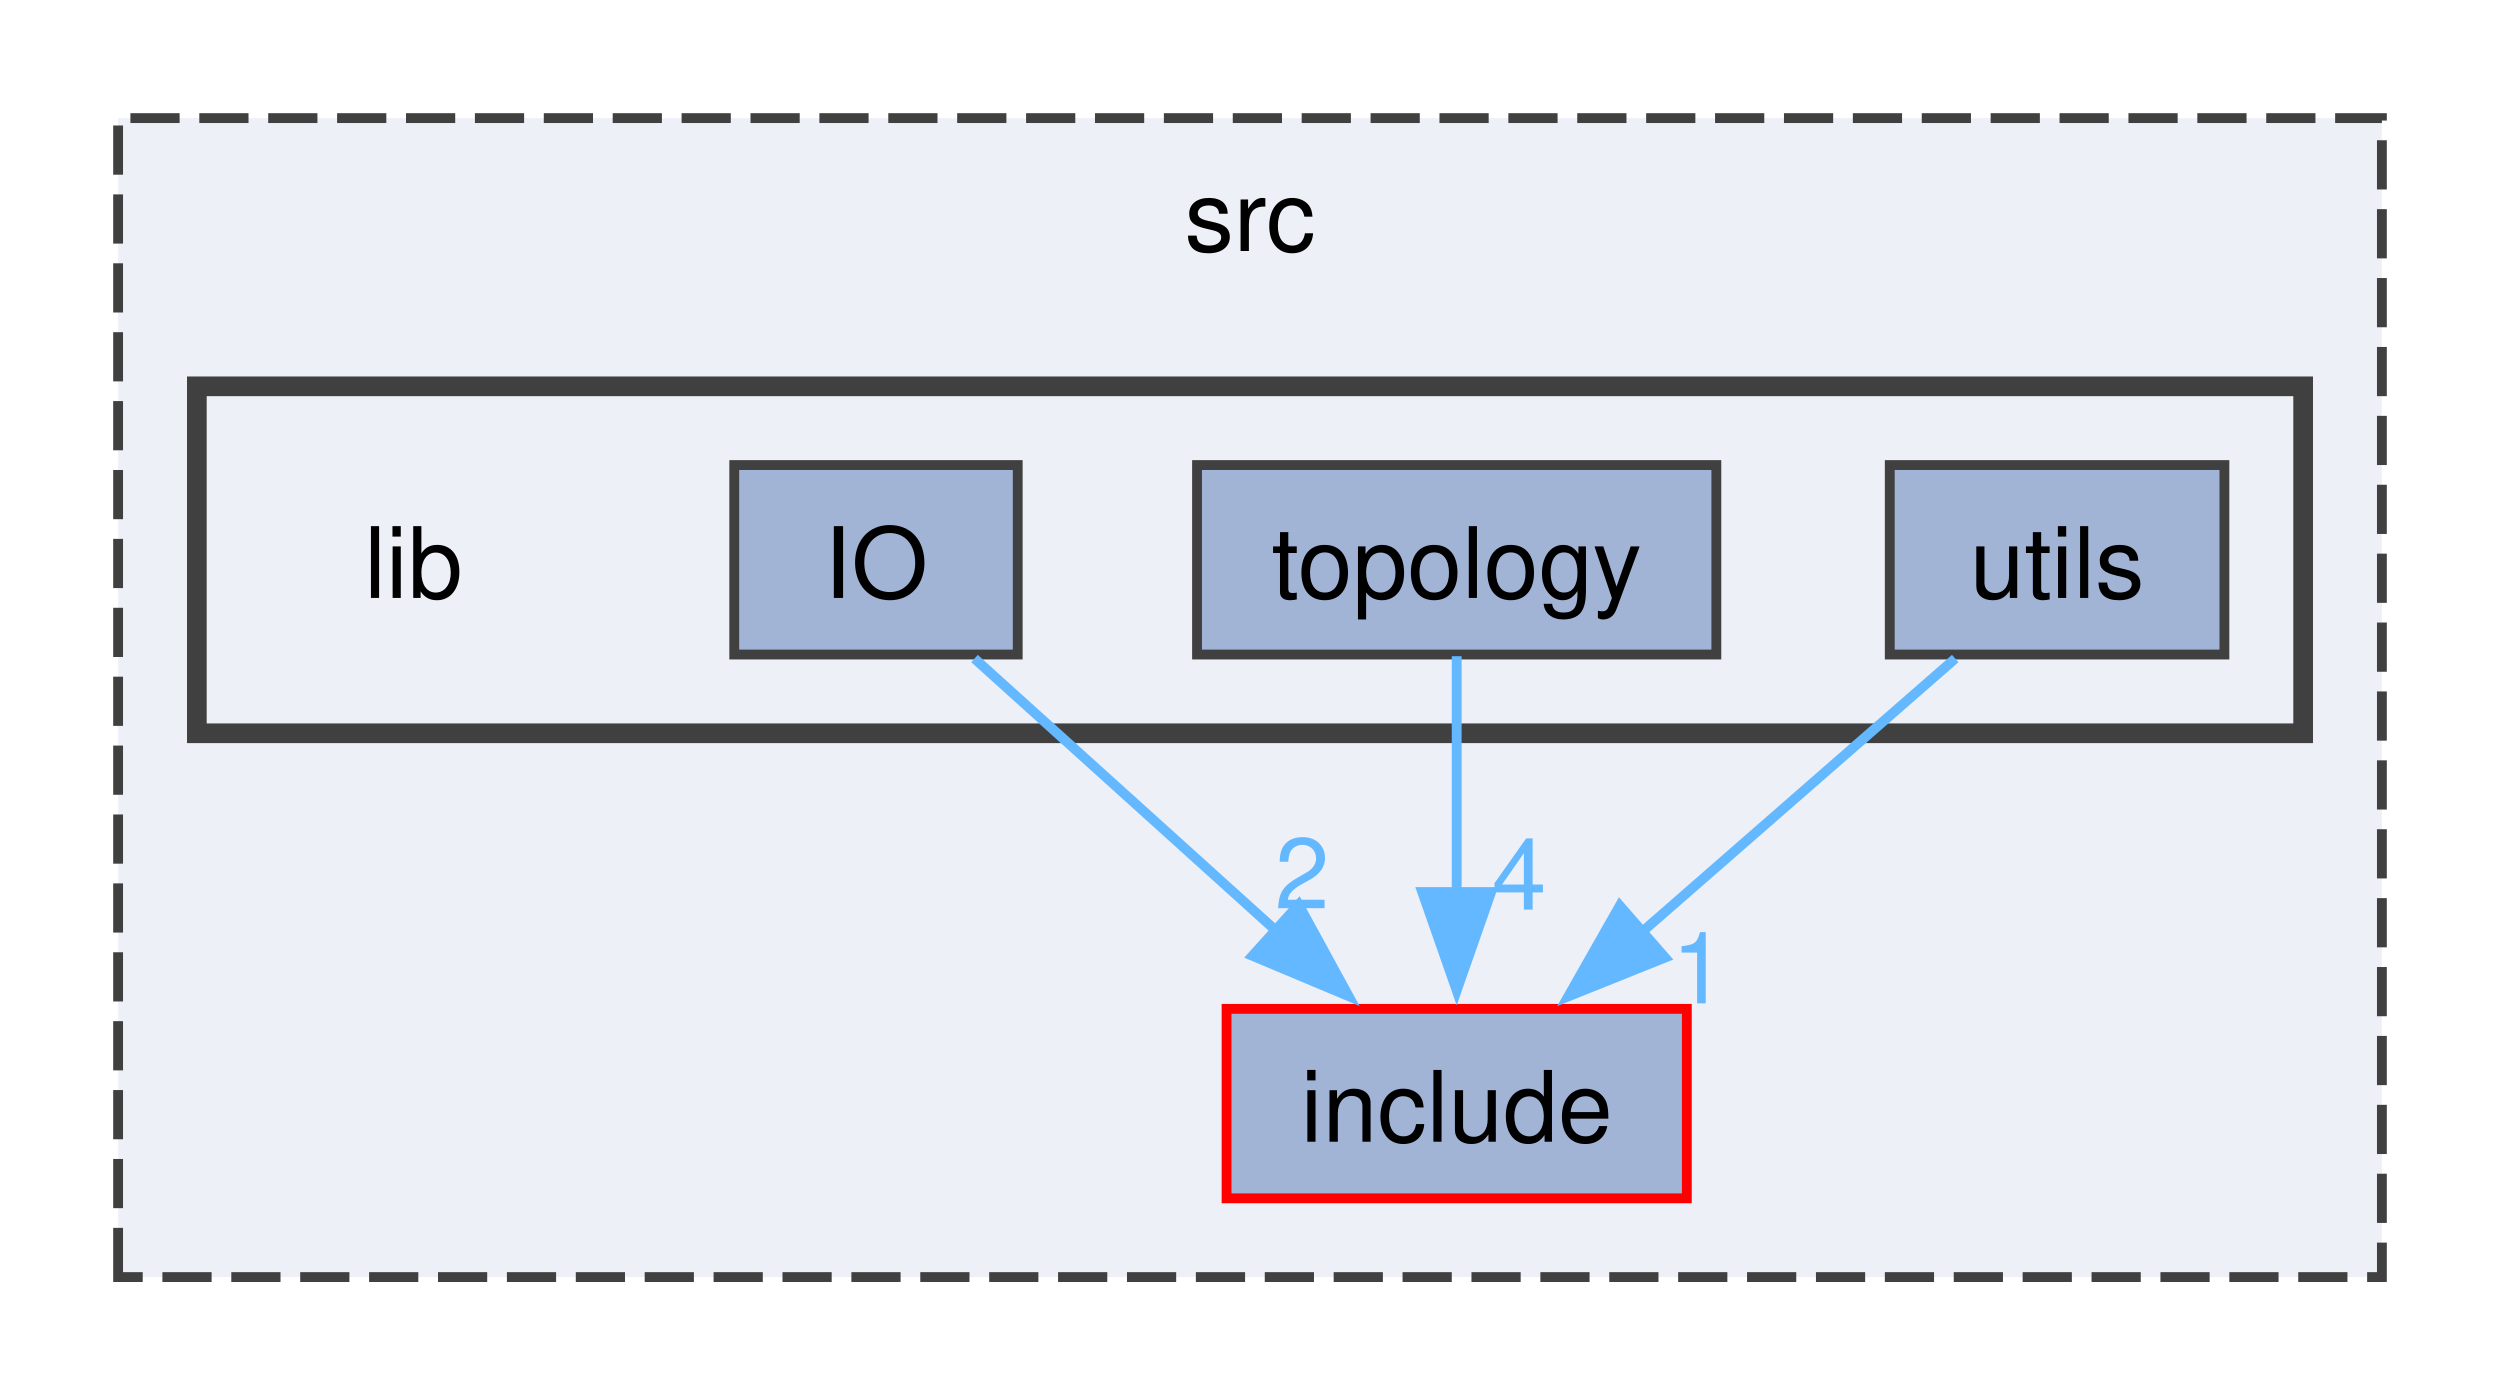
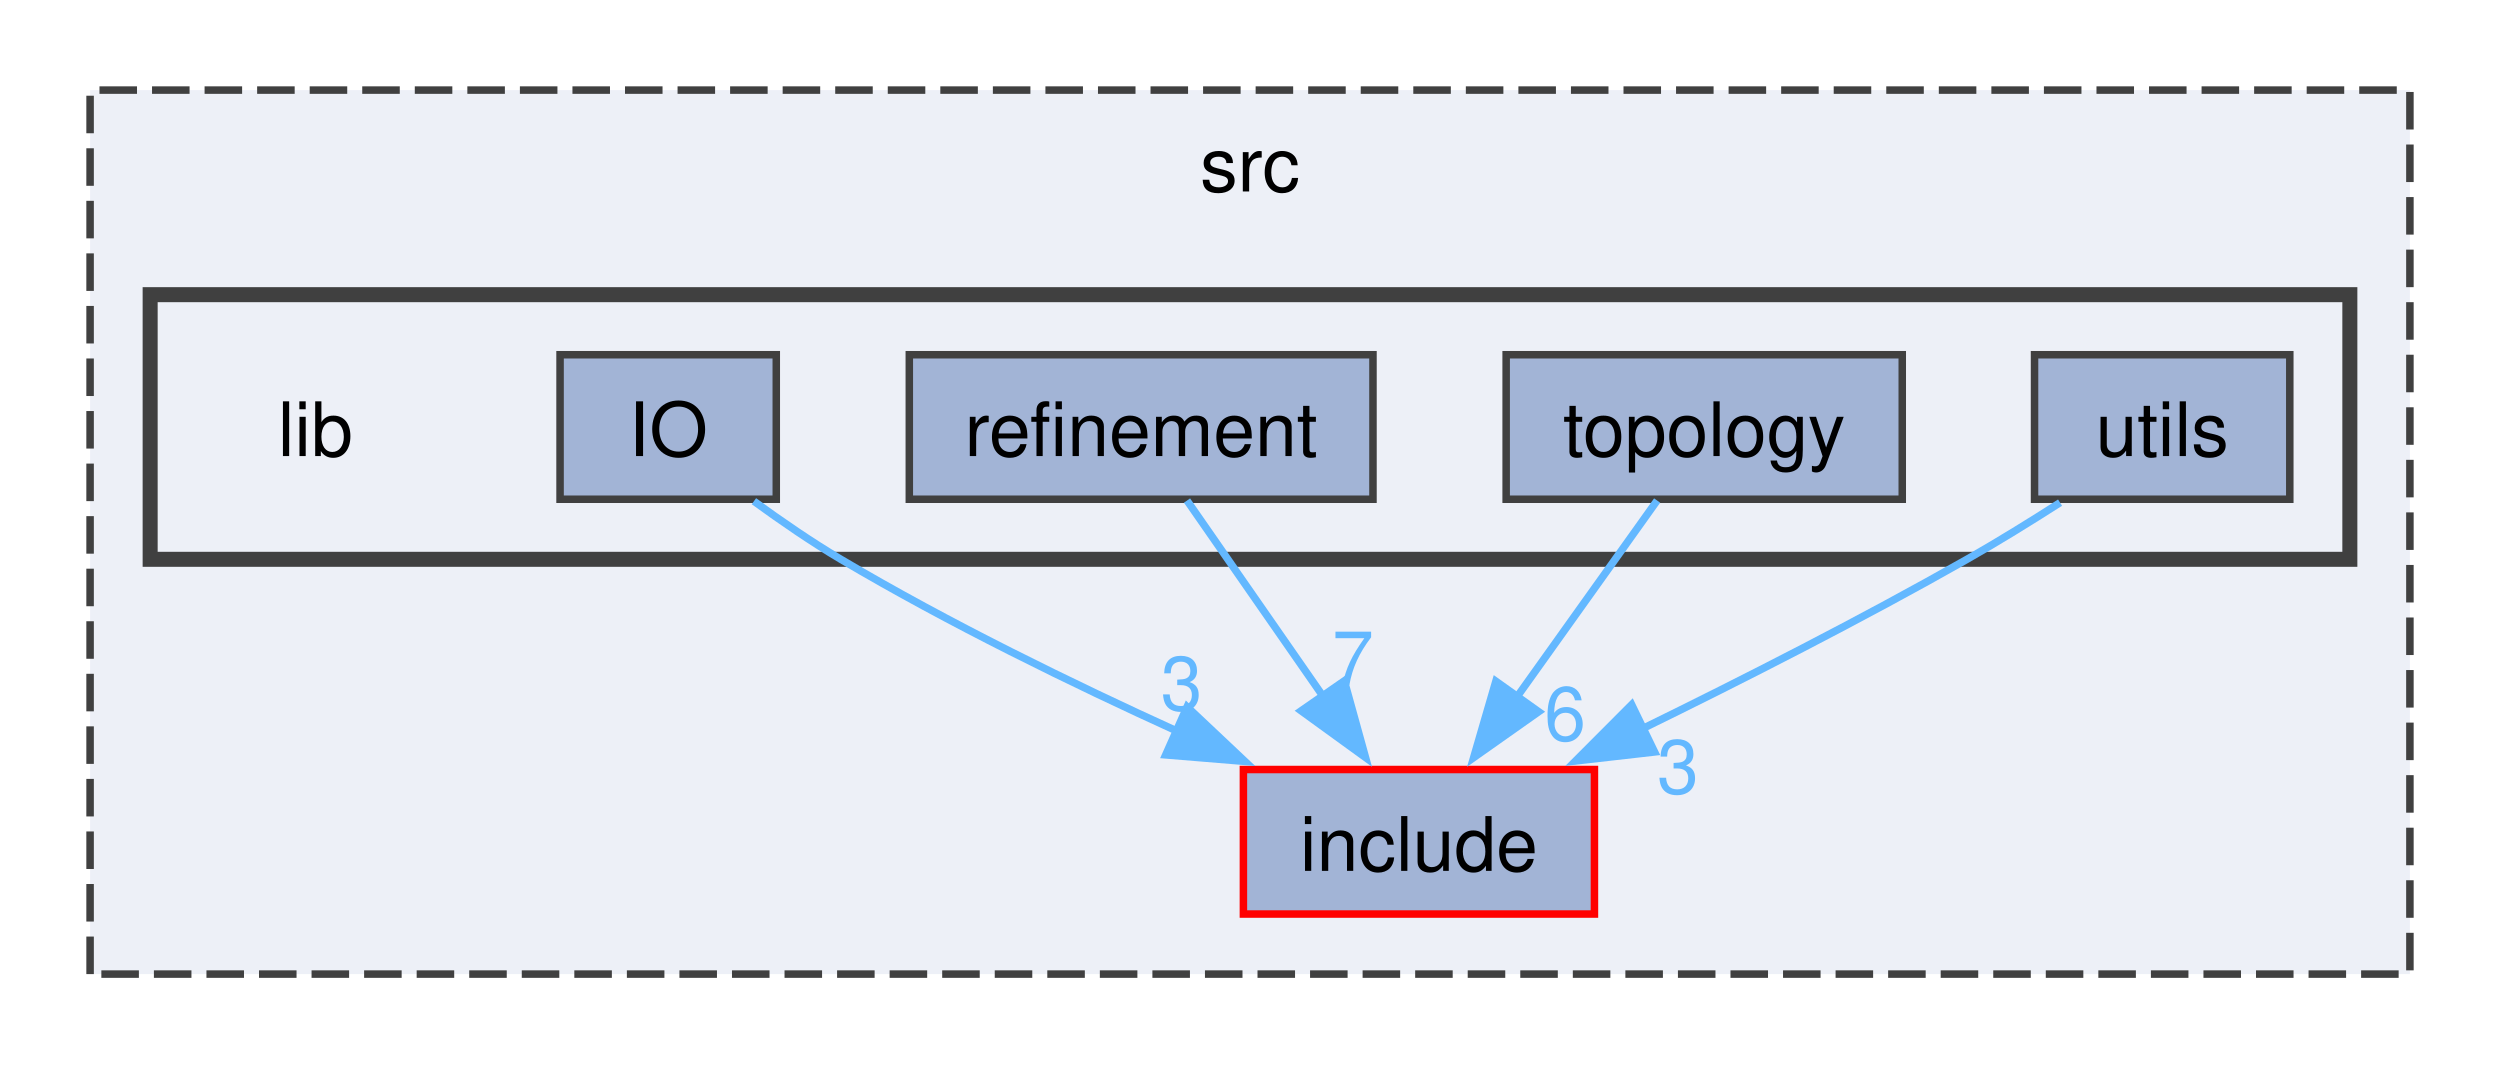
- <svg xmlns="http://www.w3.org/2000/svg" xmlns:xlink="http://www.w3.org/1999/xlink" width="254pt" height="142pt" viewBox="0.00 0.00 254.00 142.00">
+ <svg xmlns="http://www.w3.org/2000/svg" xmlns:xlink="http://www.w3.org/1999/xlink" width="333pt" height="142pt" viewBox="0.00 0.00 333.00 142.00">
  <g id="graph0" class="graph" transform="scale(1 1) rotate(0) translate(4 137.75)">
    <g id="clust1" class="cluster">
      <g id="a_clust1">
        <a xlink:href="dir_68267d1309a1af8e8297ef4c3efbcdba.html" target="_top" xlink:title="src">
-           <polygon fill="#edf0f7" stroke="#404040" stroke-dasharray="5,2" points="8,-8 8,-125.75 238,-125.75 238,-8 8,-8" />
-           <text xml:space="preserve" text-anchor="middle" x="123" y="-112.25" font-family="Helvetica,sans-Serif" font-size="10.00">src</text>
+           <polygon fill="#edf0f7" stroke="#404040" stroke-dasharray="5,2" points="8,-8 8,-125.75 317,-125.75 317,-8 8,-8" />
+           <text xml:space="preserve" text-anchor="middle" x="162.5" y="-112.25" font-family="Helvetica,sans-Serif" font-size="10.00">src</text>
        </a>
      </g>
    </g>
    <g id="clust2" class="cluster">
      <g id="a_clust2">
        <a xlink:href="dir_c85d3e3c5052e9ad9ce18c6863244a25.html" target="_top">
-           <polygon fill="#edf0f7" stroke="#404040" stroke-width="2" points="16,-63.25 16,-98.5 230,-98.5 230,-63.25 16,-63.25" />
+           <polygon fill="#edf0f7" stroke="#404040" stroke-width="2" points="16,-63.25 16,-98.5 309,-98.5 309,-63.25 16,-63.25" />
        </a>
      </g>
    </g>
    <g id="node1" class="node">
      <g id="a_node1">
        <a xlink:href="dir_b0856f6b0d80ccb263b2f415c91f9e17.html" target="_top" xlink:title="include">
-           <polygon fill="#a2b4d6" stroke="red" points="167.38,-35.25 120.62,-35.25 120.62,-16 167.38,-16 167.38,-35.25" />
-           <text xml:space="preserve" text-anchor="middle" x="144" y="-21.75" font-family="Helvetica,sans-Serif" font-size="10.00">include</text>
+           <polygon fill="#a2b4d6" stroke="red" points="208.38,-35.25 161.62,-35.25 161.62,-16 208.38,-16 208.38,-35.25" />
+           <text xml:space="preserve" text-anchor="middle" x="185" y="-21.75" font-family="Helvetica,sans-Serif" font-size="10.00">include</text>
        </a>
      </g>
    </g>
    <g id="node2" class="node">
      <text xml:space="preserve" text-anchor="middle" x="38" y="-77" font-family="Helvetica,sans-Serif" font-size="10.00">lib</text>
    </g>
    <g id="node3" class="node">
      <g id="a_node3">
        <a xlink:href="dir_82887d4f338e92537fa9d809bec8c614.html" target="_top" xlink:title="IO">
          <polygon fill="#a2b4d6" stroke="#404040" points="99.4,-90.5 70.6,-90.5 70.6,-71.25 99.4,-71.25 99.4,-90.5" />
          <text xml:space="preserve" text-anchor="middle" x="85" y="-77" font-family="Helvetica,sans-Serif" font-size="10.00">IO</text>
        </a>
      </g>
    </g>
    <g id="edge1" class="edge">
      <g id="a_edge1">
-         <a xlink:href="dir_000004_000002.html" target="_top">
-           <path fill="none" stroke="#63b8ff" d="M95.01,-70.84C103.37,-63.3 115.5,-52.35 125.6,-43.23" />
-           <polygon fill="#63b8ff" stroke="#63b8ff" points="127.94,-45.84 133.02,-36.54 123.25,-40.64 127.94,-45.84" />
+         <a xlink:href="dir_000007_000005.html" target="_top">
+           <path fill="none" stroke="#63b8ff" d="M96.42,-70.99C100.03,-68.36 104.1,-65.56 108,-63.25 122.31,-54.77 138.89,-46.68 152.99,-40.27" />
+           <polygon fill="#63b8ff" stroke="#63b8ff" points="154.12,-43.6 161.83,-36.33 151.27,-37.2 154.12,-43.6" />
        </a>
      </g>
      <g id="a_edge1-headlabel">
-         <a xlink:href="dir_000004_000002.html" target="_top" xlink:title="2">
-           <text xml:space="preserve" text-anchor="middle" x="128.29" y="-45.46" font-family="Helvetica,sans-Serif" font-size="10.00" fill="#63b8ff">2</text>
+         <a xlink:href="dir_000007_000005.html" target="_top" xlink:title="3">
+           <text xml:space="preserve" text-anchor="middle" x="153.38" y="-43.16" font-family="Helvetica,sans-Serif" font-size="10.00" fill="#63b8ff">3</text>
        </a>
      </g>
    </g>
    <g id="node4" class="node">
      <g id="a_node4">
-         <a xlink:href="dir_936721fd6a792737eaef7358bcd49428.html" target="_top" xlink:title="topology">
-           <polygon fill="#a2b4d6" stroke="#404040" points="170.38,-90.5 117.62,-90.5 117.62,-71.25 170.38,-71.25 170.38,-90.5" />
-           <text xml:space="preserve" text-anchor="middle" x="144" y="-77" font-family="Helvetica,sans-Serif" font-size="10.00">topology</text>
+         <a xlink:href="dir_fbf157f01b55b8656afa0c9222ffb8e3.html" target="_top" xlink:title="refinement">
+           <polygon fill="#a2b4d6" stroke="#404040" points="178.88,-90.5 117.12,-90.5 117.12,-71.25 178.88,-71.25 178.88,-90.5" />
+           <text xml:space="preserve" text-anchor="middle" x="148" y="-77" font-family="Helvetica,sans-Serif" font-size="10.00">refinement</text>
        </a>
      </g>
    </g>
    <g id="edge2" class="edge">
      <g id="a_edge2">
-         <a xlink:href="dir_000010_000002.html" target="_top">
-           <path fill="none" stroke="#63b8ff" d="M144,-71.08C144,-64.57 144,-55.42 144,-47.12" />
-           <polygon fill="#63b8ff" stroke="#63b8ff" points="147.5,-47.12 144,-37.12 140.5,-47.12 147.5,-47.12" />
+         <a xlink:href="dir_000012_000005.html" target="_top">
+           <path fill="none" stroke="#63b8ff" d="M154.11,-71.08C159.06,-63.96 166.2,-53.68 172.37,-44.8" />
+           <polygon fill="#63b8ff" stroke="#63b8ff" points="175.06,-47.06 177.89,-36.85 169.31,-43.07 175.06,-47.06" />
        </a>
      </g>
      <g id="a_edge2-headlabel">
-         <a xlink:href="dir_000010_000002.html" target="_top" xlink:title="4">
-           <text xml:space="preserve" text-anchor="middle" x="150.34" y="-45.33" font-family="Helvetica,sans-Serif" font-size="10.00" fill="#63b8ff">4</text>
+         <a xlink:href="dir_000012_000005.html" target="_top" xlink:title="7">
+           <text xml:space="preserve" text-anchor="middle" x="176.21" y="-46.52" font-family="Helvetica,sans-Serif" font-size="10.00" fill="#63b8ff">7</text>
        </a>
      </g>
    </g>
    <g id="node5" class="node">
      <g id="a_node5">
-         <a xlink:href="dir_87d18a4dc5174905bfd7d2dc734defe6.html" target="_top" xlink:title="utils">
-           <polygon fill="#a2b4d6" stroke="#404040" points="222,-90.5 188,-90.5 188,-71.25 222,-71.25 222,-90.5" />
-           <text xml:space="preserve" text-anchor="middle" x="205" y="-77" font-family="Helvetica,sans-Serif" font-size="10.00">utils</text>
+         <a xlink:href="dir_936721fd6a792737eaef7358bcd49428.html" target="_top" xlink:title="topology">
+           <polygon fill="#a2b4d6" stroke="#404040" points="249.38,-90.5 196.62,-90.5 196.62,-71.25 249.38,-71.25 249.38,-90.5" />
+           <text xml:space="preserve" text-anchor="middle" x="223" y="-77" font-family="Helvetica,sans-Serif" font-size="10.00">topology</text>
        </a>
      </g>
    </g>
    <g id="edge3" class="edge">
      <g id="a_edge3">
-         <a xlink:href="dir_000012_000002.html" target="_top">
-           <path fill="none" stroke="#63b8ff" d="M194.65,-70.84C185.92,-63.22 173.21,-52.12 162.7,-42.95" />
-           <polygon fill="#63b8ff" stroke="#63b8ff" points="165.17,-40.46 155.34,-36.52 160.57,-45.73 165.17,-40.46" />
+         <a xlink:href="dir_000019_000005.html" target="_top">
+           <path fill="none" stroke="#63b8ff" d="M216.73,-71.08C211.64,-63.96 204.3,-53.68 197.97,-44.8" />
+           <polygon fill="#63b8ff" stroke="#63b8ff" points="200.95,-42.95 192.29,-36.84 195.25,-47.01 200.95,-42.95" />
        </a>
      </g>
      <g id="a_edge3-headlabel">
-         <a xlink:href="dir_000012_000002.html" target="_top" xlink:title="1">
-           <text xml:space="preserve" text-anchor="middle" x="168.61" y="-35.81" font-family="Helvetica,sans-Serif" font-size="10.00" fill="#63b8ff">1</text>
+         <a xlink:href="dir_000019_000005.html" target="_top" xlink:title="6">
+           <text xml:space="preserve" text-anchor="middle" x="204.47" y="-39.12" font-family="Helvetica,sans-Serif" font-size="10.00" fill="#63b8ff">6</text>
+         </a>
+       </g>
+     </g>
+     <g id="node6" class="node">
+       <g id="a_node6">
+         <a xlink:href="dir_87d18a4dc5174905bfd7d2dc734defe6.html" target="_top" xlink:title="utils">
+           <polygon fill="#a2b4d6" stroke="#404040" points="301,-90.5 267,-90.5 267,-71.25 301,-71.25 301,-90.5" />
+           <text xml:space="preserve" text-anchor="middle" x="284" y="-77" font-family="Helvetica,sans-Serif" font-size="10.00">utils</text>
+         </a>
+       </g>
+     </g>
+     <g id="edge4" class="edge">
+       <g id="a_edge4">
+         <a xlink:href="dir_000021_000005.html" target="_top">
+           <path fill="none" stroke="#63b8ff" d="M270.4,-70.8C266.45,-68.27 262.1,-65.58 258,-63.25 243.99,-55.29 228.04,-47.18 214.63,-40.62" />
+           <polygon fill="#63b8ff" stroke="#63b8ff" points="216.39,-37.59 205.86,-36.39 213.34,-43.89 216.39,-37.59" />
+         </a>
+       </g>
+       <g id="a_edge4-headlabel">
+         <a xlink:href="dir_000021_000005.html" target="_top" xlink:title="3">
+           <text xml:space="preserve" text-anchor="middle" x="219.5" y="-32.06" font-family="Helvetica,sans-Serif" font-size="10.00" fill="#63b8ff">3</text>
        </a>
      </g>
    </g>
  </g>
</svg>
